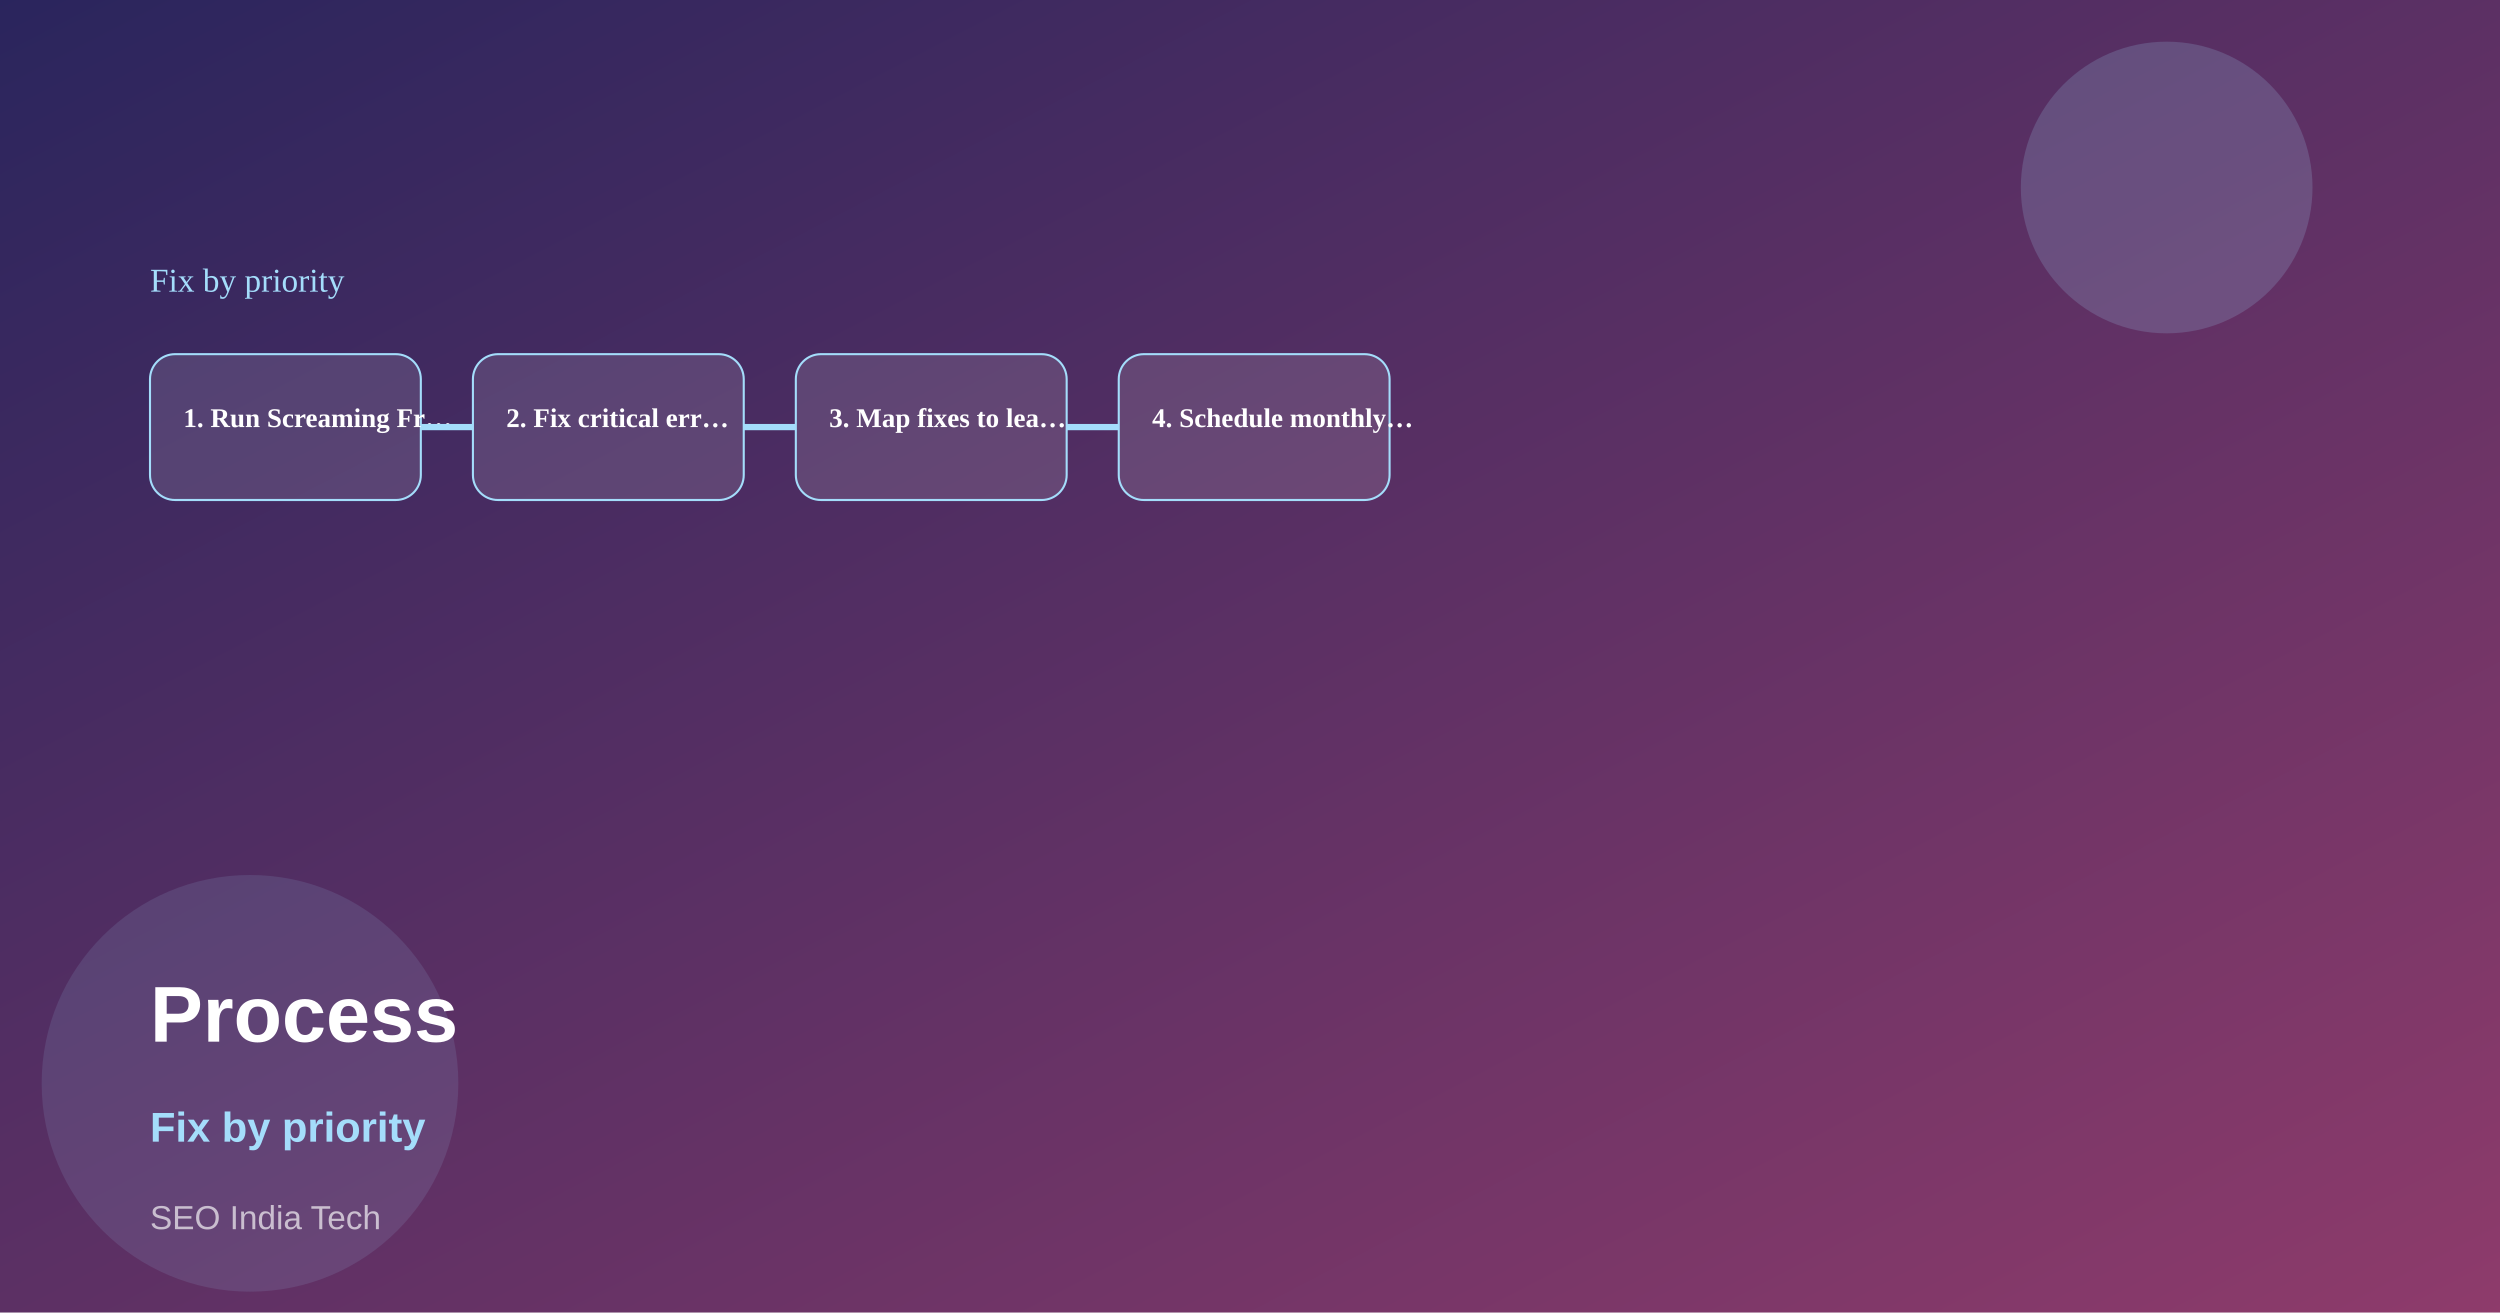
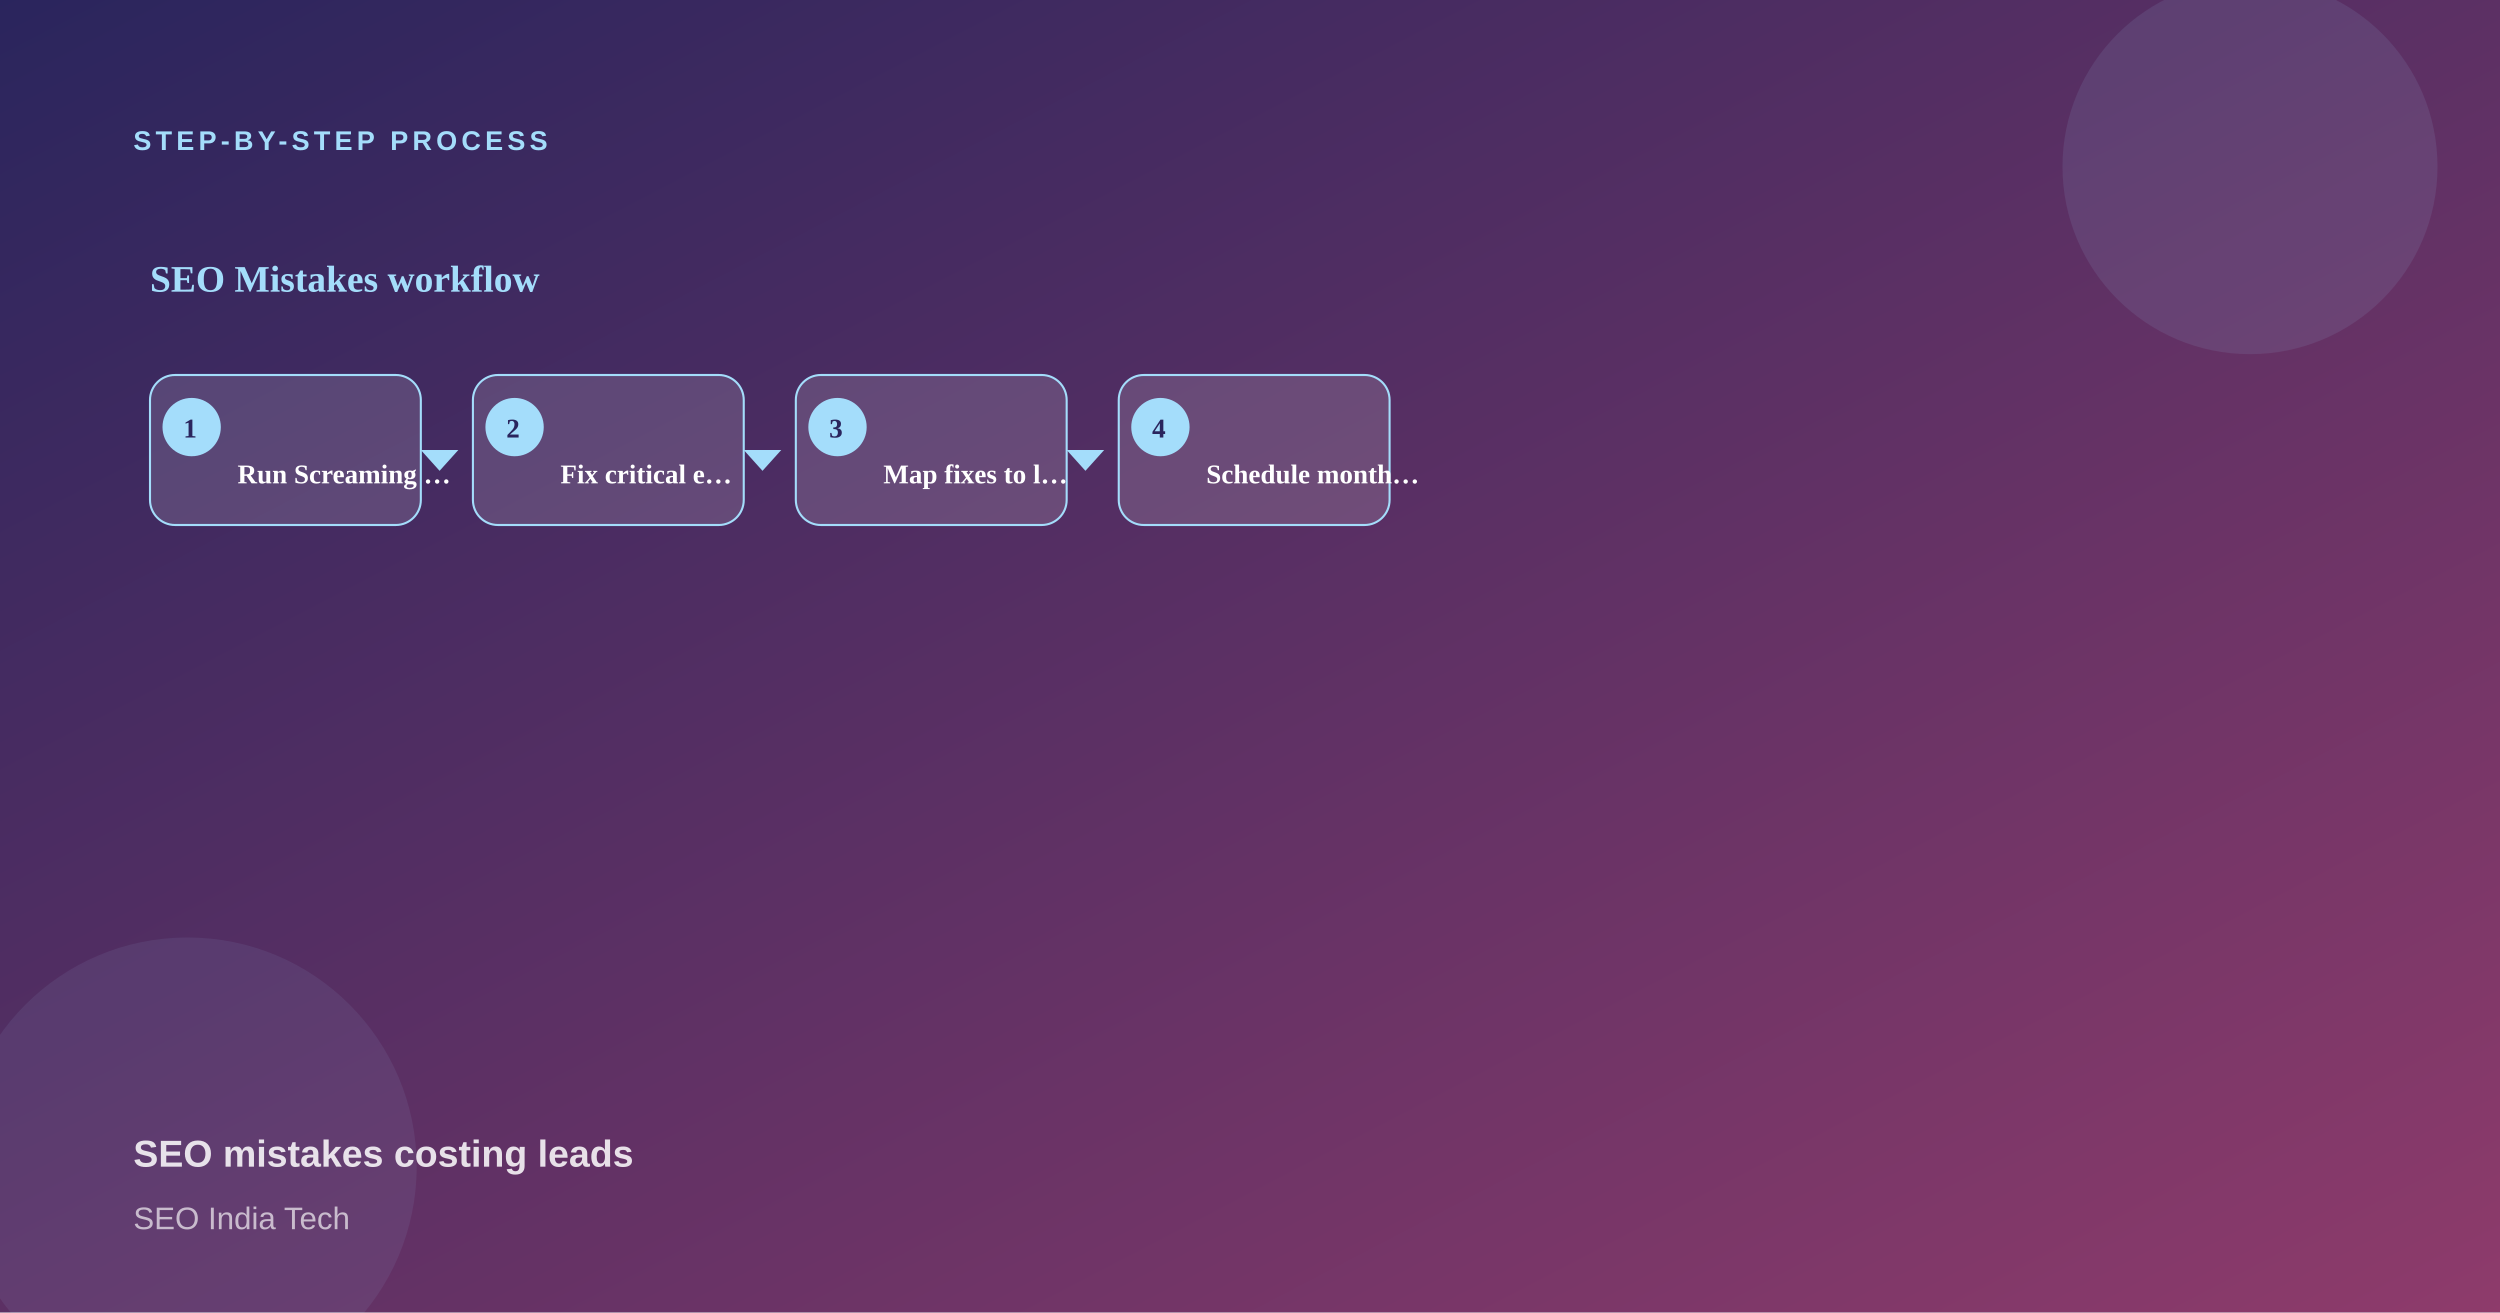
- <svg xmlns="http://www.w3.org/2000/svg" width="1200" height="630" viewBox="0 0 1200 630" role="img" aria-label="Process">
+ <svg xmlns="http://www.w3.org/2000/svg" width="1200" height="630" viewBox="0 0 1200 630" role="img" aria-label="Step-by-Step Process">
  <defs>
    <linearGradient id="bg-process-100-seo-mistakes-costing-business-leads" x1="0%" y1="0%" x2="100%" y2="100%">
      <stop offset="0%" stop-color="#2A255D" />
      <stop offset="100%" stop-color="#8E3B6B" />
    </linearGradient>
-     <filter id="shadow-process-100-seo-mistakes-costing-business-leads" x="-20%" y="-20%" width="140%" height="140%">
-       <feDropShadow dx="0" dy="8" stdDeviation="12" flood-color="#000" flood-opacity="0.25" />
+     <filter id="shadow-process-100-seo-mistakes-costing-business-leads">
+       <feDropShadow dx="0" dy="6" stdDeviation="10" flood-color="#000" flood-opacity="0.22" />
    </filter>
  </defs>
  <rect width="1200" height="630" fill="url(#bg-process-100-seo-mistakes-costing-business-leads)" />
-   <circle cx="1040" cy="90" r="70" fill="#A4DDFB" opacity="0.18" />
-   <circle cx="120" cy="520" r="100" fill="#A4DDFB" opacity="0.12" />
+   <circle cx="1080" cy="80" r="90" fill="#A4DDFB" opacity="0.1" />
+   <circle cx="90" cy="560" r="110" fill="#A4DDFB" opacity="0.08" />
  <g>
-     <rect x="72" y="170" width="130" height="70" rx="12" fill="rgba(255,255,255,0.12)" stroke="#A4DDFB" />
-     <text x="88" y="205" fill="#ffffff" font-size="13" font-weight="700">1. Run Screaming Fr…</text>
-     <line x1="202" y1="205" x2="227" y2="205" stroke="#A4DDFB" stroke-width="3" />
+     <rect x="72" y="180" width="130" height="72" rx="12" fill="rgba(255,255,255,0.14)" stroke="#A4DDFB" />
+     <circle cx="92" cy="205" r="14" fill="#A4DDFB" />
+     <text x="88" y="210" fill="#2A255D" font-size="13" font-weight="700">1</text>
+     <text x="114" y="232" fill="#ffffff" font-size="13" font-weight="600">Run Screaming …</text>
+     <polygon points="202,216 220,216 211,226" fill="#A4DDFB" />
  </g>
  <g>
-     <rect x="227" y="170" width="130" height="70" rx="12" fill="rgba(255,255,255,0.12)" stroke="#A4DDFB" />
-     <text x="243" y="205" fill="#ffffff" font-size="13" font-weight="700">2. Fix critical err…</text>
-     <line x1="357" y1="205" x2="382" y2="205" stroke="#A4DDFB" stroke-width="3" />
+     <rect x="227" y="180" width="130" height="72" rx="12" fill="rgba(255,255,255,0.14)" stroke="#A4DDFB" />
+     <circle cx="247" cy="205" r="14" fill="#A4DDFB" />
+     <text x="243" y="210" fill="#2A255D" font-size="13" font-weight="700">2</text>
+     <text x="269" y="232" fill="#ffffff" font-size="13" font-weight="600">Fix critical e…</text>
+     <polygon points="357,216 375,216 366,226" fill="#A4DDFB" />
  </g>
  <g>
-     <rect x="382" y="170" width="130" height="70" rx="12" fill="rgba(255,255,255,0.12)" stroke="#A4DDFB" />
-     <text x="398" y="205" fill="#ffffff" font-size="13" font-weight="700">3. Map fixes to lea…</text>
-     <line x1="512" y1="205" x2="537" y2="205" stroke="#A4DDFB" stroke-width="3" />
+     <rect x="382" y="180" width="130" height="72" rx="12" fill="rgba(255,255,255,0.14)" stroke="#A4DDFB" />
+     <circle cx="402" cy="205" r="14" fill="#A4DDFB" />
+     <text x="398" y="210" fill="#2A255D" font-size="13" font-weight="700">3</text>
+     <text x="424" y="232" fill="#ffffff" font-size="13" font-weight="600">Map fixes to l…</text>
+     <polygon points="512,216 530,216 521,226" fill="#A4DDFB" />
  </g>
  <g>
-     <rect x="537" y="170" width="130" height="70" rx="12" fill="rgba(255,255,255,0.12)" stroke="#A4DDFB" />
-     <text x="553" y="205" fill="#ffffff" font-size="13" font-weight="700">4. Schedule monthly…</text>
+     <rect x="537" y="180" width="130" height="72" rx="12" fill="rgba(255,255,255,0.14)" stroke="#A4DDFB" />
+     <circle cx="557" cy="205" r="14" fill="#A4DDFB" />
+     <text x="553" y="210" fill="#2A255D" font-size="13" font-weight="700">4</text>
+     <text x="579" y="232" fill="#ffffff" font-size="13" font-weight="600">Schedule month…</text>
  </g>
-   <text x="72" y="140" fill="#A4DDFB" font-size="16">Fix by priority</text>
-   <text x="72" y="500" fill="#ffffff" font-family="Arial,Helvetica,sans-serif" font-size="38" font-weight="700">Process</text>
-   <text x="72" y="548" fill="#A4DDFB" font-family="Arial,Helvetica,sans-serif" font-size="20" font-weight="600">Fix by priority</text>
-   <text x="72" y="590" fill="rgba(255,255,255,0.65)" font-family="Arial,Helvetica,sans-serif" font-size="16">SEO India Tech</text>
+   <text x="72" y="140" fill="#A4DDFB" font-size="18" font-weight="700">SEO Mistakes workflow</text>
+   <text x="64" y="590" fill="rgba(255,255,255,0.65)" font-family="Arial,Helvetica,sans-serif" font-size="15">SEO India Tech</text>
+   <text x="64" y="72" fill="#A4DDFB" font-family="Arial,sans-serif" font-size="13" font-weight="700" letter-spacing="2">STEP-BY-STEP PROCESS</text>
+   <text x="64" y="560" fill="#ffffff" font-family="Arial,sans-serif" font-size="18" font-weight="600" opacity="0.85">SEO mistakes costing leads</text>
</svg>
